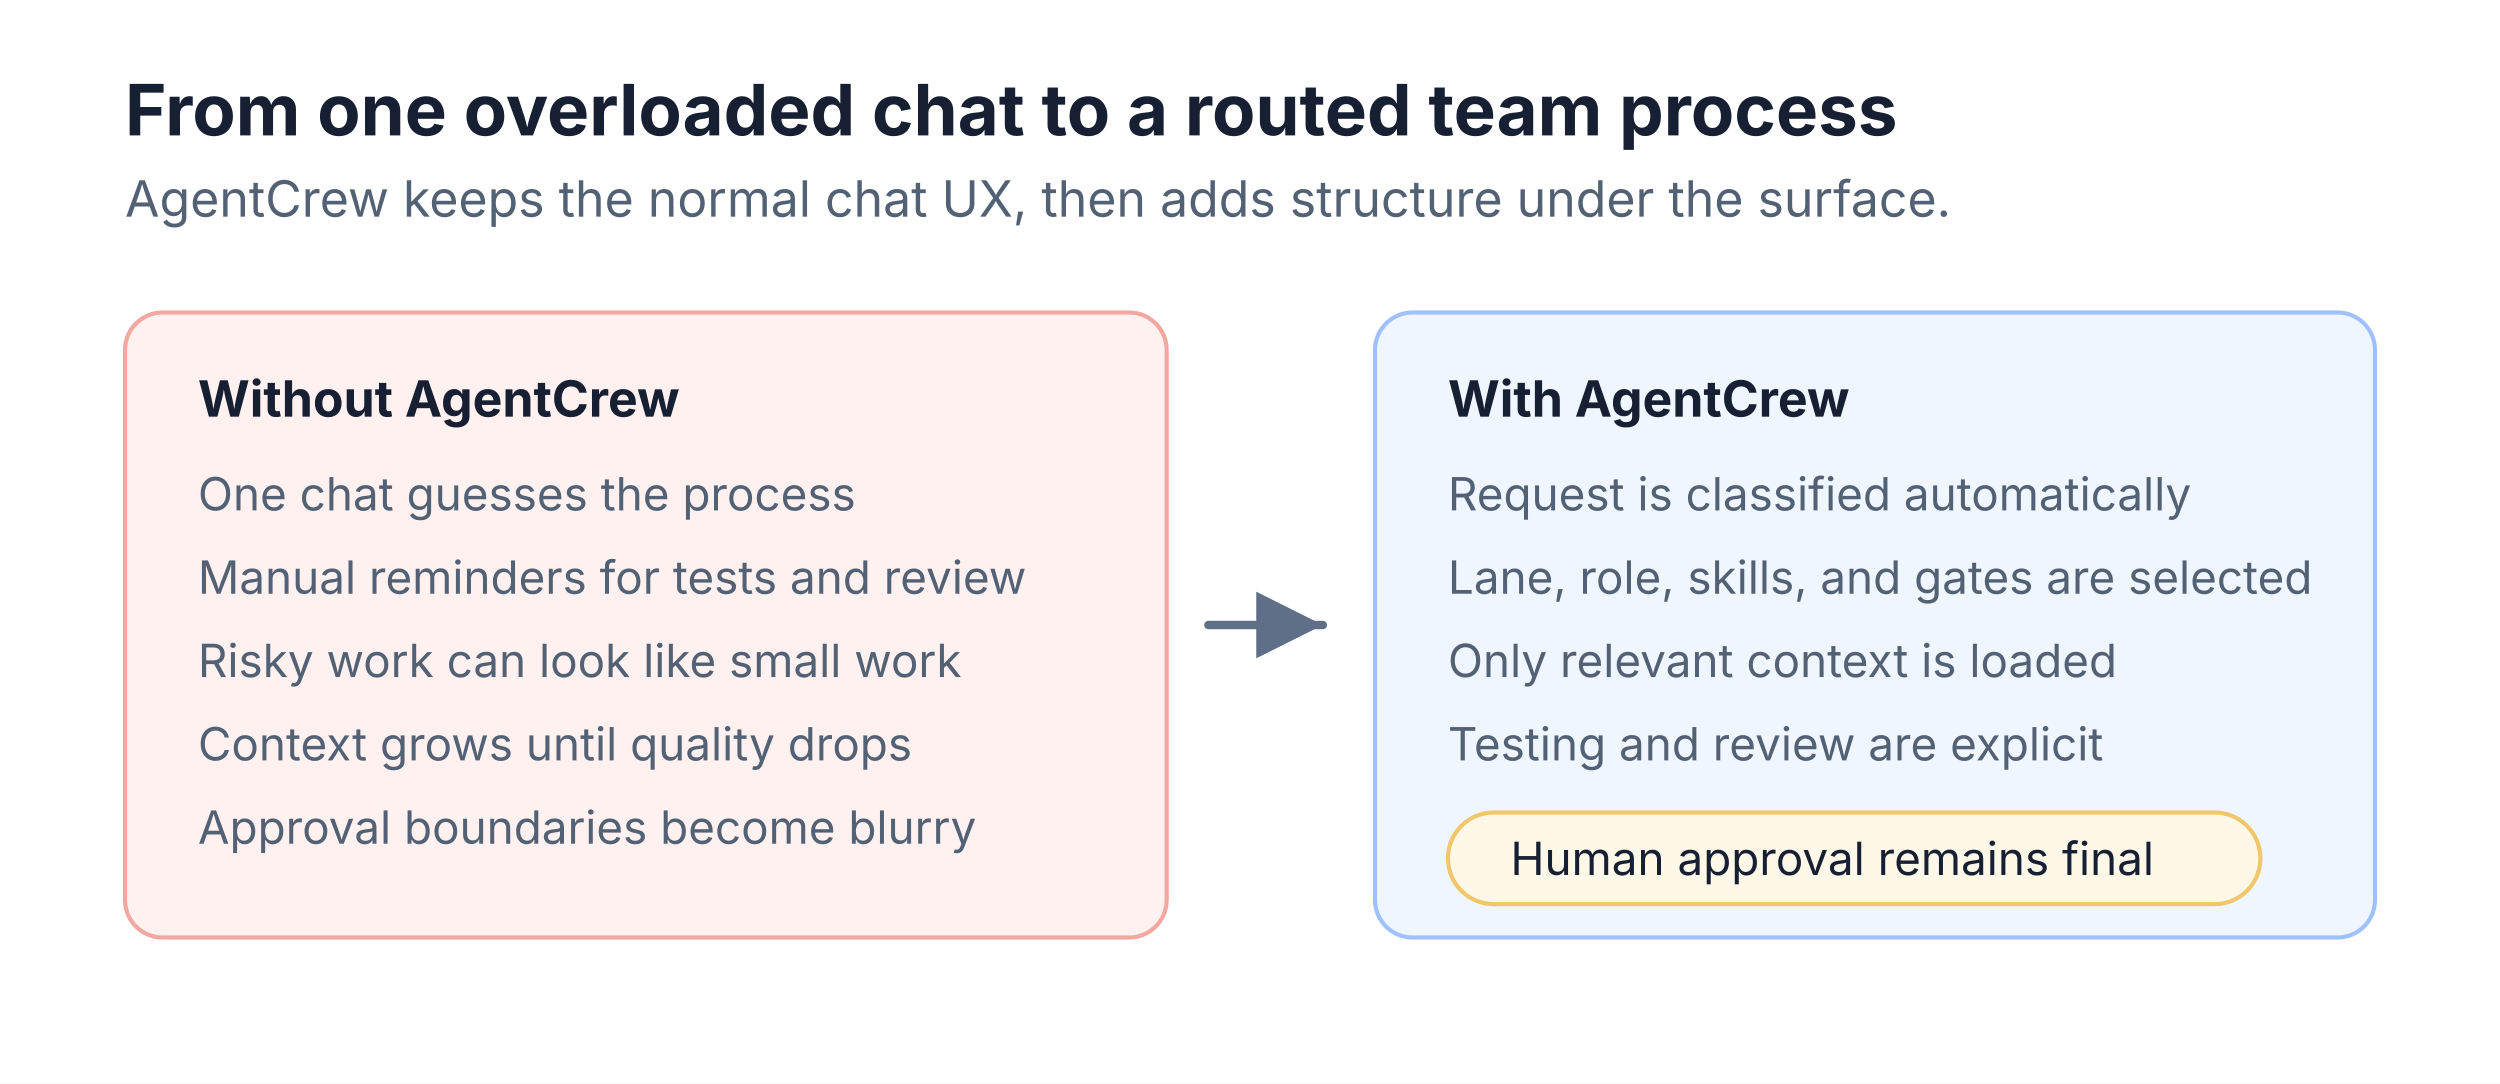
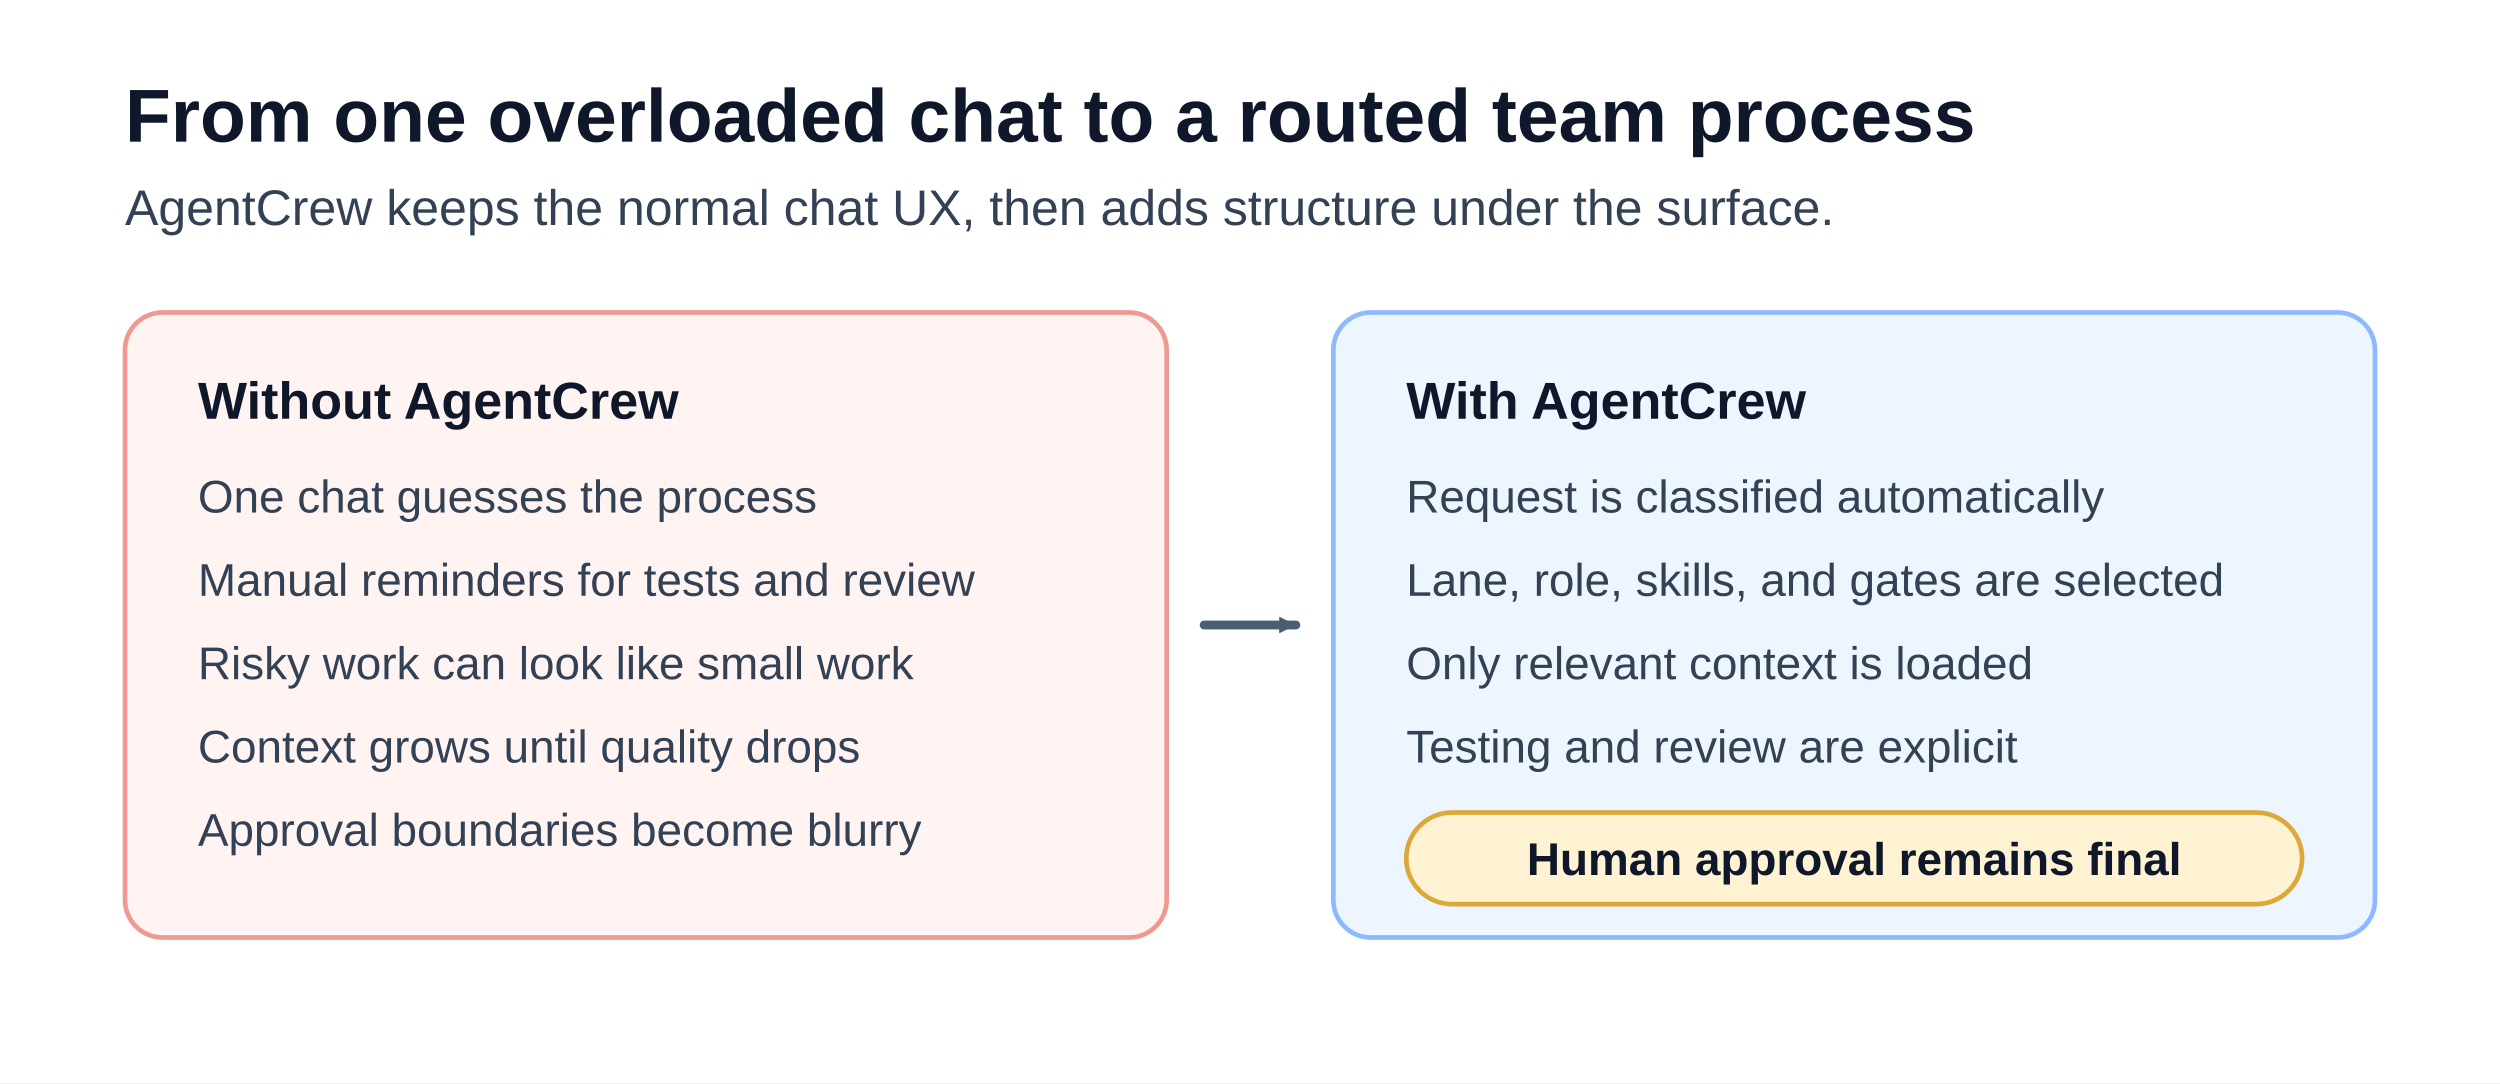
<svg xmlns="http://www.w3.org/2000/svg" width="1200" height="520" viewBox="0 0 1200 520" role="img" aria-labelledby="title desc">
  <defs>
    <style>
      .bg { fill: #ffffff; }
-       .panel { fill: #f7f8fb; stroke: #d8dee8; stroke-width: 2; }
-       .bad { fill: #fff1f0; stroke: #f2a7a0; stroke-width: 2; }
-       .good { fill: #eff6ff; stroke: #9fc2ff; stroke-width: 2; }
-       .gate { fill: #fff8e8; stroke: #f0c76a; stroke-width: 2; }
-       .ink { fill: #172033; font-family: Inter, ui-sans-serif, system-ui, -apple-system, BlinkMacSystemFont, "Segoe UI", sans-serif; }
-       .muted { fill: #536174; font-family: Inter, ui-sans-serif, system-ui, -apple-system, BlinkMacSystemFont, "Segoe UI", sans-serif; }
-       .head { font-size: 34px; font-weight: 700; }
-       .sub { font-size: 24px; }
-       .body { font-size: 22px; }
-       .label { font-size: 24px; font-weight: 700; }
-       .arrow { stroke: #5f6f87; stroke-width: 4; fill: none; stroke-linecap: round; stroke-linejoin: round; }
+       .bad { fill: #fff4f2; stroke: #ee9a91; stroke-width: 2.25; }
+       .good { fill: #edf6ff; stroke: #8dbaff; stroke-width: 2.25; }
+       .gate { fill: #fff3d3; stroke: #dca83a; stroke-width: 2.25; }
+       .ink { fill: #0f172a; font-family: system-ui, -apple-system, BlinkMacSystemFont, "Segoe UI", Arial, sans-serif; }
+       .muted { fill: #334155; font-family: system-ui, -apple-system, BlinkMacSystemFont, "Segoe UI", Arial, sans-serif; }
+       .head { font-size: 36px; font-weight: 800; }
+       .sub { font-size: 24px; font-weight: 500; }
+       .body { font-size: 22px; font-weight: 500; }
+       .label { font-size: 25px; font-weight: 750; }
+       .pillText { font-size: 22px; font-weight: 700; }
+       .center { text-anchor: middle; }
+       .arrow { stroke: #4b5d73; stroke-width: 4.25; fill: none; stroke-linecap: round; stroke-linejoin: round; }
    </style>
-     <marker id="arrowhead" markerWidth="12" markerHeight="12" refX="10" refY="6" orient="auto">
-       <path d="M2,2 L10,6 L2,10 Z" fill="#5f6f87" />
+     <marker id="arrowhead" markerWidth="12" markerHeight="12" refX="10" refY="6" orient="auto" markerUnits="userSpaceOnUse">
+       <path d="M2,2 L10,6 L2,10 Z" fill="#4b5d73" />
    </marker>
  </defs>
  <rect class="bg" width="1200" height="520" />
-   <text class="ink head" x="60" y="65">From one overloaded chat to a routed team process</text>
-   <text class="muted sub" x="60" y="104">AgentCrew keeps the normal chat UX, then adds structure under the surface.</text>
+   <text class="ink head" x="60" y="68">From one overloaded chat to a routed team process</text>
+   <text class="muted sub" x="60" y="108">AgentCrew keeps the normal chat UX, then adds structure under the surface.</text>
  <rect class="bad" x="60" y="150" width="500" height="300" rx="18" />
-   <text class="ink label" x="95" y="200">Without AgentCrew</text>
-   <text class="muted body" x="95" y="245">One chat guesses the process</text>
-   <text class="muted body" x="95" y="285">Manual reminders for tests and review</text>
-   <text class="muted body" x="95" y="325">Risky work can look like small work</text>
-   <text class="muted body" x="95" y="365">Context grows until quality drops</text>
-   <text class="muted body" x="95" y="405">Approval boundaries become blurry</text>
-   <path class="arrow" d="M580 300 H635" marker-end="url(#arrowhead)" />
-   <rect class="good" x="660" y="150" width="480" height="300" rx="18" />
-   <text class="ink label" x="695" y="200">With AgentCrew</text>
-   <text class="muted body" x="695" y="245">Request is classified automatically</text>
-   <text class="muted body" x="695" y="285">Lane, role, skills, and gates are selected</text>
-   <text class="muted body" x="695" y="325">Only relevant context is loaded</text>
-   <text class="muted body" x="695" y="365">Testing and review are explicit</text>
-   <rect class="gate" x="695" y="390" width="390" height="44" rx="22" />
-   <text class="ink body" x="725" y="420">Human approval remains final</text>
+   <text class="ink label" x="95" y="201">Without AgentCrew</text>
+   <text class="muted body" x="95" y="246">One chat guesses the process</text>
+   <text class="muted body" x="95" y="286">Manual reminders for tests and review</text>
+   <text class="muted body" x="95" y="326">Risky work can look like small work</text>
+   <text class="muted body" x="95" y="366">Context grows until quality drops</text>
+   <text class="muted body" x="95" y="406">Approval boundaries become blurry</text>
+   <path class="arrow" d="M578 300 H622" marker-end="url(#arrowhead)" />
+   <rect class="good" x="640" y="150" width="500" height="300" rx="18" />
+   <text class="ink label" x="675" y="201">With AgentCrew</text>
+   <text class="muted body" x="675" y="246">Request is classified automatically</text>
+   <text class="muted body" x="675" y="286">Lane, role, skills, and gates are selected</text>
+   <text class="muted body" x="675" y="326">Only relevant context is loaded</text>
+   <text class="muted body" x="675" y="366">Testing and review are explicit</text>
+   <rect class="gate" x="675" y="390" width="430" height="44" rx="22" />
+   <text class="ink pillText center" x="890" y="420">Human approval remains final</text>
</svg>
